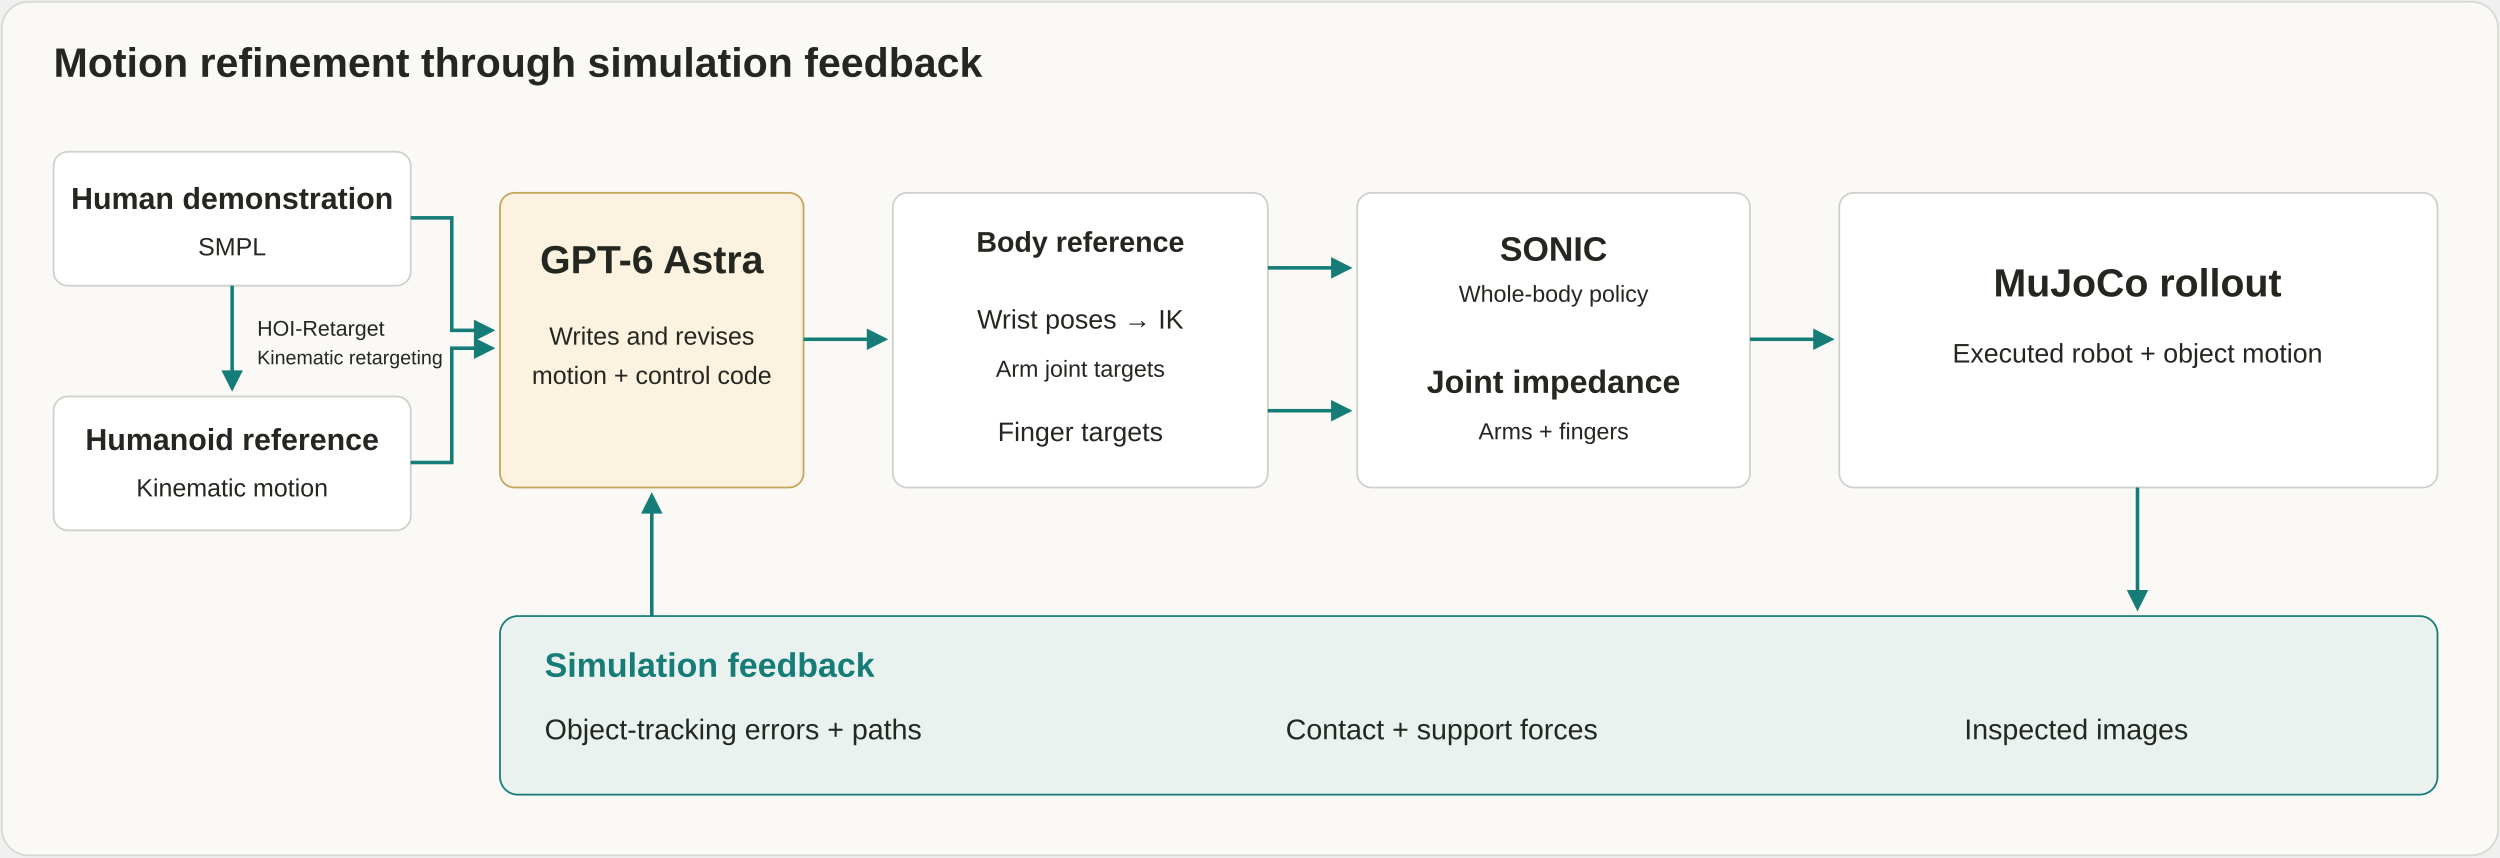
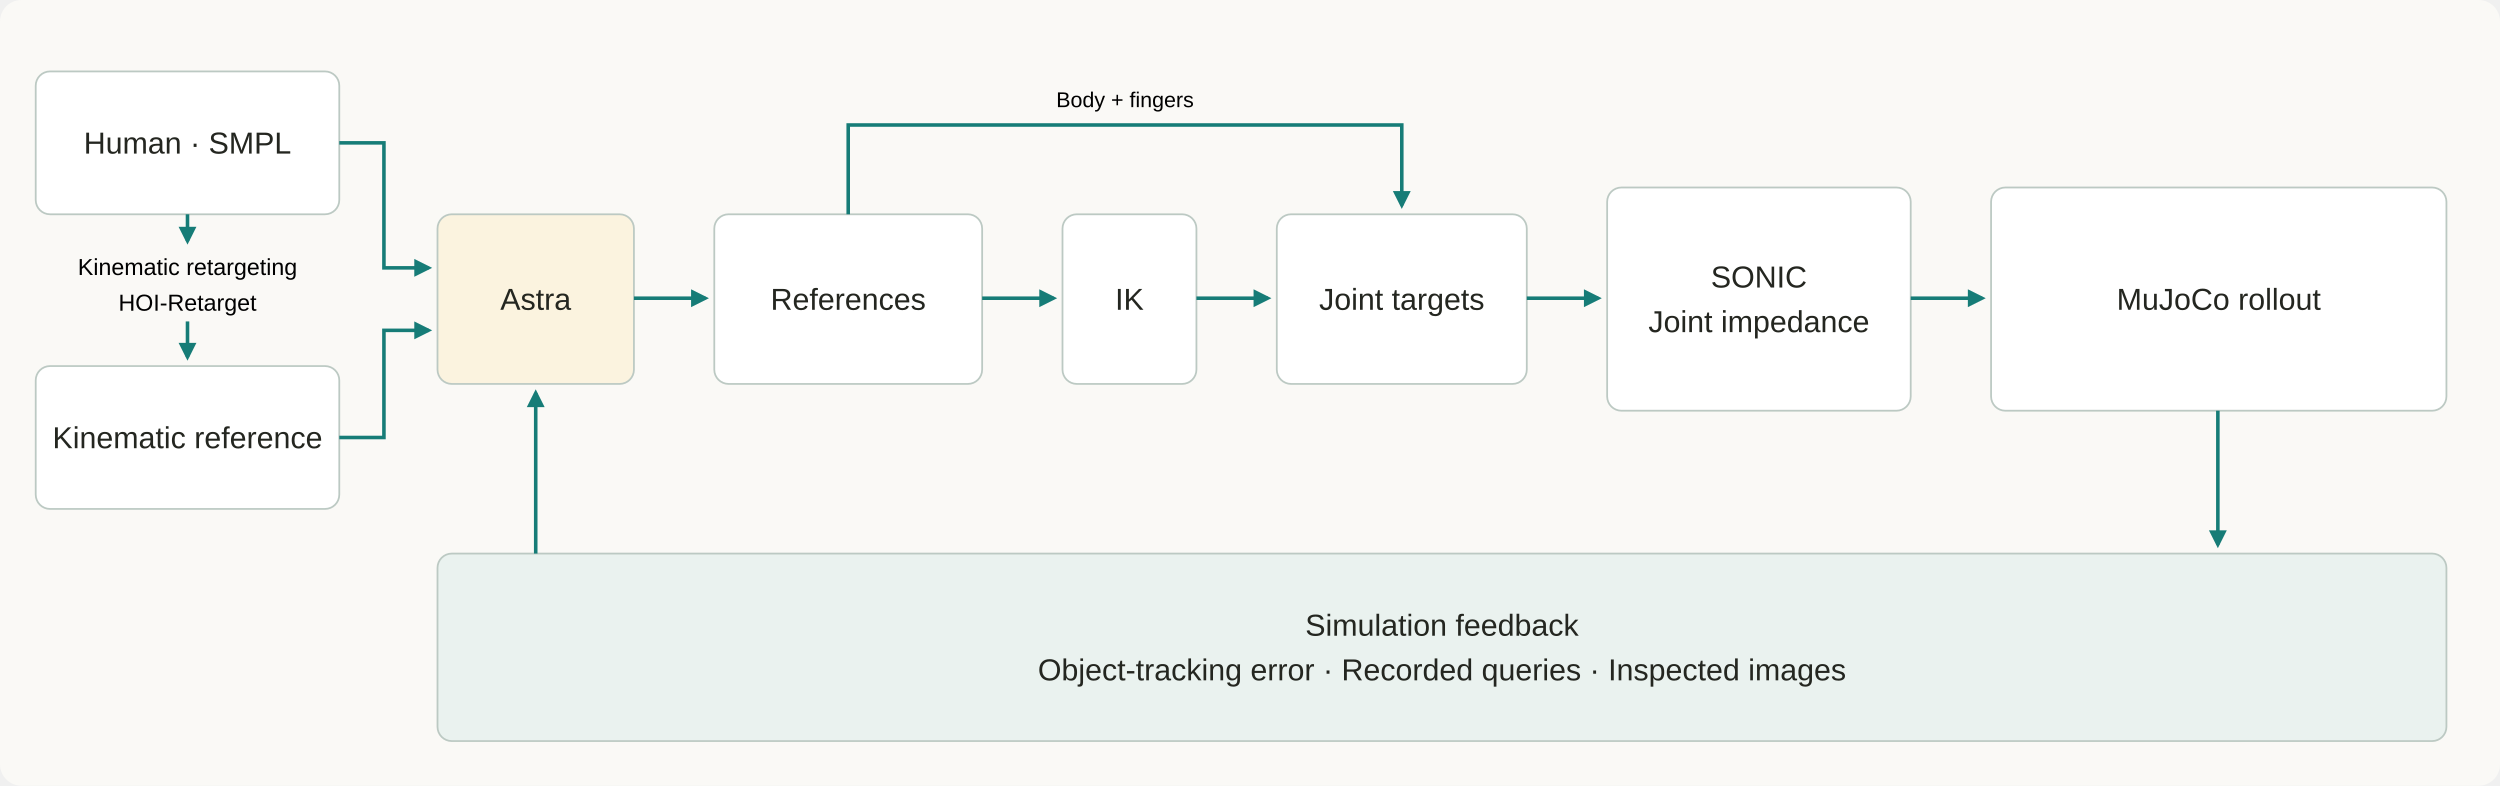
- <svg xmlns="http://www.w3.org/2000/svg" width="1400" height="480" viewBox="0 0 1400 480" role="img" aria-labelledby="title desc">
+ <svg xmlns="http://www.w3.org/2000/svg" width="1400" height="440" viewBox="0 0 1400 440" role="img" aria-labelledby="title desc">
  <defs>
-     <marker id="arrow" viewBox="0 0 10 10" refX="8" refY="5" markerWidth="6" markerHeight="6" orient="auto">
+     <marker id="arrow" viewBox="0 0 10 10" refX="8" refY="5" markerWidth="5" markerHeight="5" orient="auto">
      <path d="M0 0L10 5L0 10Z" fill="#167c77" />
    </marker>
  </defs>
-   <rect x="1" y="1" width="1398" height="478" rx="15" fill="#faf9f6" stroke="#d7d8ce" />
-   <g font-family="Arial,sans-serif" fill="#242620">
-     <text x="30" y="43" font-size="23" font-weight="bold">Motion refinement through simulation feedback</text>
-     <g fill="#fff" stroke="#cdd1cc">
-       <rect x="30" y="85" width="200" height="75" rx="8" />
-       <rect x="30" y="222" width="200" height="75" rx="8" />
-       <rect x="500" y="108" width="210" height="165" rx="8" />
-       <rect x="760" y="108" width="220" height="165" rx="8" />
-       <rect x="1030" y="108" width="335" height="165" rx="8" />
-     </g>
-     <rect x="280" y="108" width="170" height="165" rx="8" fill="#fbf3df" stroke="#c5a55c" />
-     <text x="130" y="117" text-anchor="middle" font-size="17" font-weight="bold">Human demonstration</text>
-     <text x="130" y="143" text-anchor="middle" font-size="14">SMPL</text>
-     <text x="130" y="252" text-anchor="middle" font-size="17" font-weight="bold">Humanoid reference</text>
-     <text x="130" y="278" text-anchor="middle" font-size="14">Kinematic motion</text>
-     <text x="144" y="188" font-size="12">HOI-Retarget</text>
-     <text x="144" y="204" font-size="11">Kinematic retargeting</text>
-     <text x="365" y="153" text-anchor="middle" font-size="22" font-weight="bold">GPT-6 Astra</text>
-     <text x="365" y="193" text-anchor="middle" font-size="14">Writes and revises</text>
-     <text x="365" y="215" text-anchor="middle" font-size="14">motion + control code</text>
-     <text x="605" y="141" text-anchor="middle" font-size="16" font-weight="bold">Body reference</text>
-     <text x="605" y="184" text-anchor="middle" font-size="15">Wrist poses → IK</text>
-     <text x="605" y="211" text-anchor="middle" font-size="13">Arm joint targets</text>
-     <text x="605" y="247" text-anchor="middle" font-size="15">Finger targets</text>
-     <text x="870" y="146" text-anchor="middle" font-size="19" font-weight="bold">SONIC</text>
-     <text x="870" y="169" text-anchor="middle" font-size="13">Whole-body policy</text>
-     <text x="870" y="220" text-anchor="middle" font-size="18" font-weight="bold">Joint impedance</text>
-     <text x="870" y="246" text-anchor="middle" font-size="13">Arms + fingers</text>
-     <text x="1197" y="166" text-anchor="middle" font-size="22" font-weight="bold">MuJoCo rollout</text>
-     <text x="1197" y="203" text-anchor="middle" font-size="15">Executed robot + object motion</text>
-     <rect x="280" y="345" width="1085" height="100" rx="10" fill="#eaf2ef" stroke="#167c77" />
-     <text x="305" y="379" font-size="19" font-weight="bold" fill="#167c77">Simulation feedback</text>
-     <text x="305" y="414" font-size="16">Object-tracking errors + paths</text>
-     <text x="720" y="414" font-size="16">Contact + support forces</text>
-     <text x="1100" y="414" font-size="16">Inspected images</text>
-   </g>
-   <g stroke="#167c77" stroke-width="2" fill="none" marker-end="url(#arrow)">
-     <path d="M130 160V217" />
-     <path d="M230 122H253V185H275" />
-     <path d="M230 259H253V195H275" />
-     <path d="M450 190H495" />
-     <path d="M710 150H755" />
-     <path d="M710 230H755" />
-     <path d="M980 190H1025" />
-     <path d="M1197 273V340" />
-     <path d="M365 345V278" />
-   </g>
+   <rect width="1400" height="440" rx="12" fill="#faf9f6" />
+   <rect x="20" y="40" width="170" height="80" rx="8" fill="#fff" stroke="#bcc9c3" />
+   <text x="105.0" y="86.0" text-anchor="middle" font-family="Arial,sans-serif" font-size="17" fill="#242620">Human · SMPL</text>
+   <rect x="20" y="205" width="170" height="80" rx="8" fill="#fff" stroke="#bcc9c3" />
+   <text x="105.0" y="251.0" text-anchor="middle" font-family="Arial,sans-serif" font-size="17" fill="#242620">Kinematic reference</text>
+   <text x="105" y="154" text-anchor="middle" font-family="Arial" font-size="13">Kinematic retargeting</text>
+   <text x="105" y="174" text-anchor="middle" font-family="Arial" font-size="13">HOI-Retarget</text>
+   <path d="M105 120V135" fill="none" stroke="#167c77" stroke-width="2" marker-end="url(#arrow)" />
+   <path d="M105 180V200" fill="none" stroke="#167c77" stroke-width="2" marker-end="url(#arrow)" />
+   <rect x="245" y="120" width="110" height="95" rx="8" fill="#fbf3df" stroke="#bcc9c3" />
+   <text x="300.0" y="173.5" text-anchor="middle" font-family="Arial,sans-serif" font-size="17" fill="#242620">Astra</text>
+   <rect x="400" y="120" width="150" height="95" rx="8" fill="#fff" stroke="#bcc9c3" />
+   <text x="475.0" y="173.5" text-anchor="middle" font-family="Arial,sans-serif" font-size="17" fill="#242620">References</text>
+   <rect x="595" y="120" width="75" height="95" rx="8" fill="#fff" stroke="#bcc9c3" />
+   <text x="632.5" y="173.5" text-anchor="middle" font-family="Arial,sans-serif" font-size="17" fill="#242620">IK</text>
+   <rect x="715" y="120" width="140" height="95" rx="8" fill="#fff" stroke="#bcc9c3" />
+   <text x="785.0" y="173.5" text-anchor="middle" font-family="Arial,sans-serif" font-size="17" fill="#242620">Joint targets</text>
+   <rect x="900" y="105" width="170" height="125" rx="8" fill="#fff" stroke="#bcc9c3" />
+   <text x="985.0" y="161.0" text-anchor="middle" font-family="Arial,sans-serif" font-size="17" fill="#242620">SONIC</text>
+   <text x="985.0" y="186.0" text-anchor="middle" font-family="Arial,sans-serif" font-size="17" fill="#242620">Joint impedance</text>
+   <rect x="1115" y="105" width="255" height="125" rx="8" fill="#fff" stroke="#bcc9c3" />
+   <text x="1242.5" y="173.5" text-anchor="middle" font-family="Arial,sans-serif" font-size="17" fill="#242620">MuJoCo rollout</text>
+   <path d="M190 80H215V150H240" fill="none" stroke="#167c77" stroke-width="2" marker-end="url(#arrow)" />
+   <path d="M190 245H215V185H240" fill="none" stroke="#167c77" stroke-width="2" marker-end="url(#arrow)" />
+   <path d="M355 167H395" fill="none" stroke="#167c77" stroke-width="2" marker-end="url(#arrow)" />
+   <path d="M550 167H590" fill="none" stroke="#167c77" stroke-width="2" marker-end="url(#arrow)" />
+   <path d="M670 167H710" fill="none" stroke="#167c77" stroke-width="2" marker-end="url(#arrow)" />
+   <path d="M855 167H895" fill="none" stroke="#167c77" stroke-width="2" marker-end="url(#arrow)" />
+   <path d="M1070 167H1110" fill="none" stroke="#167c77" stroke-width="2" marker-end="url(#arrow)" />
+   <path d="M475 120V70H785V115" fill="none" stroke="#167c77" stroke-width="2" marker-end="url(#arrow)" />
+   <text x="630" y="60" text-anchor="middle" font-family="Arial" font-size="12">Body + fingers</text>
+   <rect x="245" y="310" width="1125" height="105" rx="8" fill="#eaf2ef" stroke="#bcc9c3" />
+   <text x="807.5" y="356.0" text-anchor="middle" font-family="Arial,sans-serif" font-size="17" fill="#242620">Simulation feedback</text>
+   <text x="807.5" y="381.0" text-anchor="middle" font-family="Arial,sans-serif" font-size="17" fill="#242620">Object-tracking error · Recorded queries · Inspected images</text>
+   <path d="M1242 230V305" fill="none" stroke="#167c77" stroke-width="2" marker-end="url(#arrow)" />
+   <path d="M300 310V220" fill="none" stroke="#167c77" stroke-width="2" marker-end="url(#arrow)" />
</svg>
